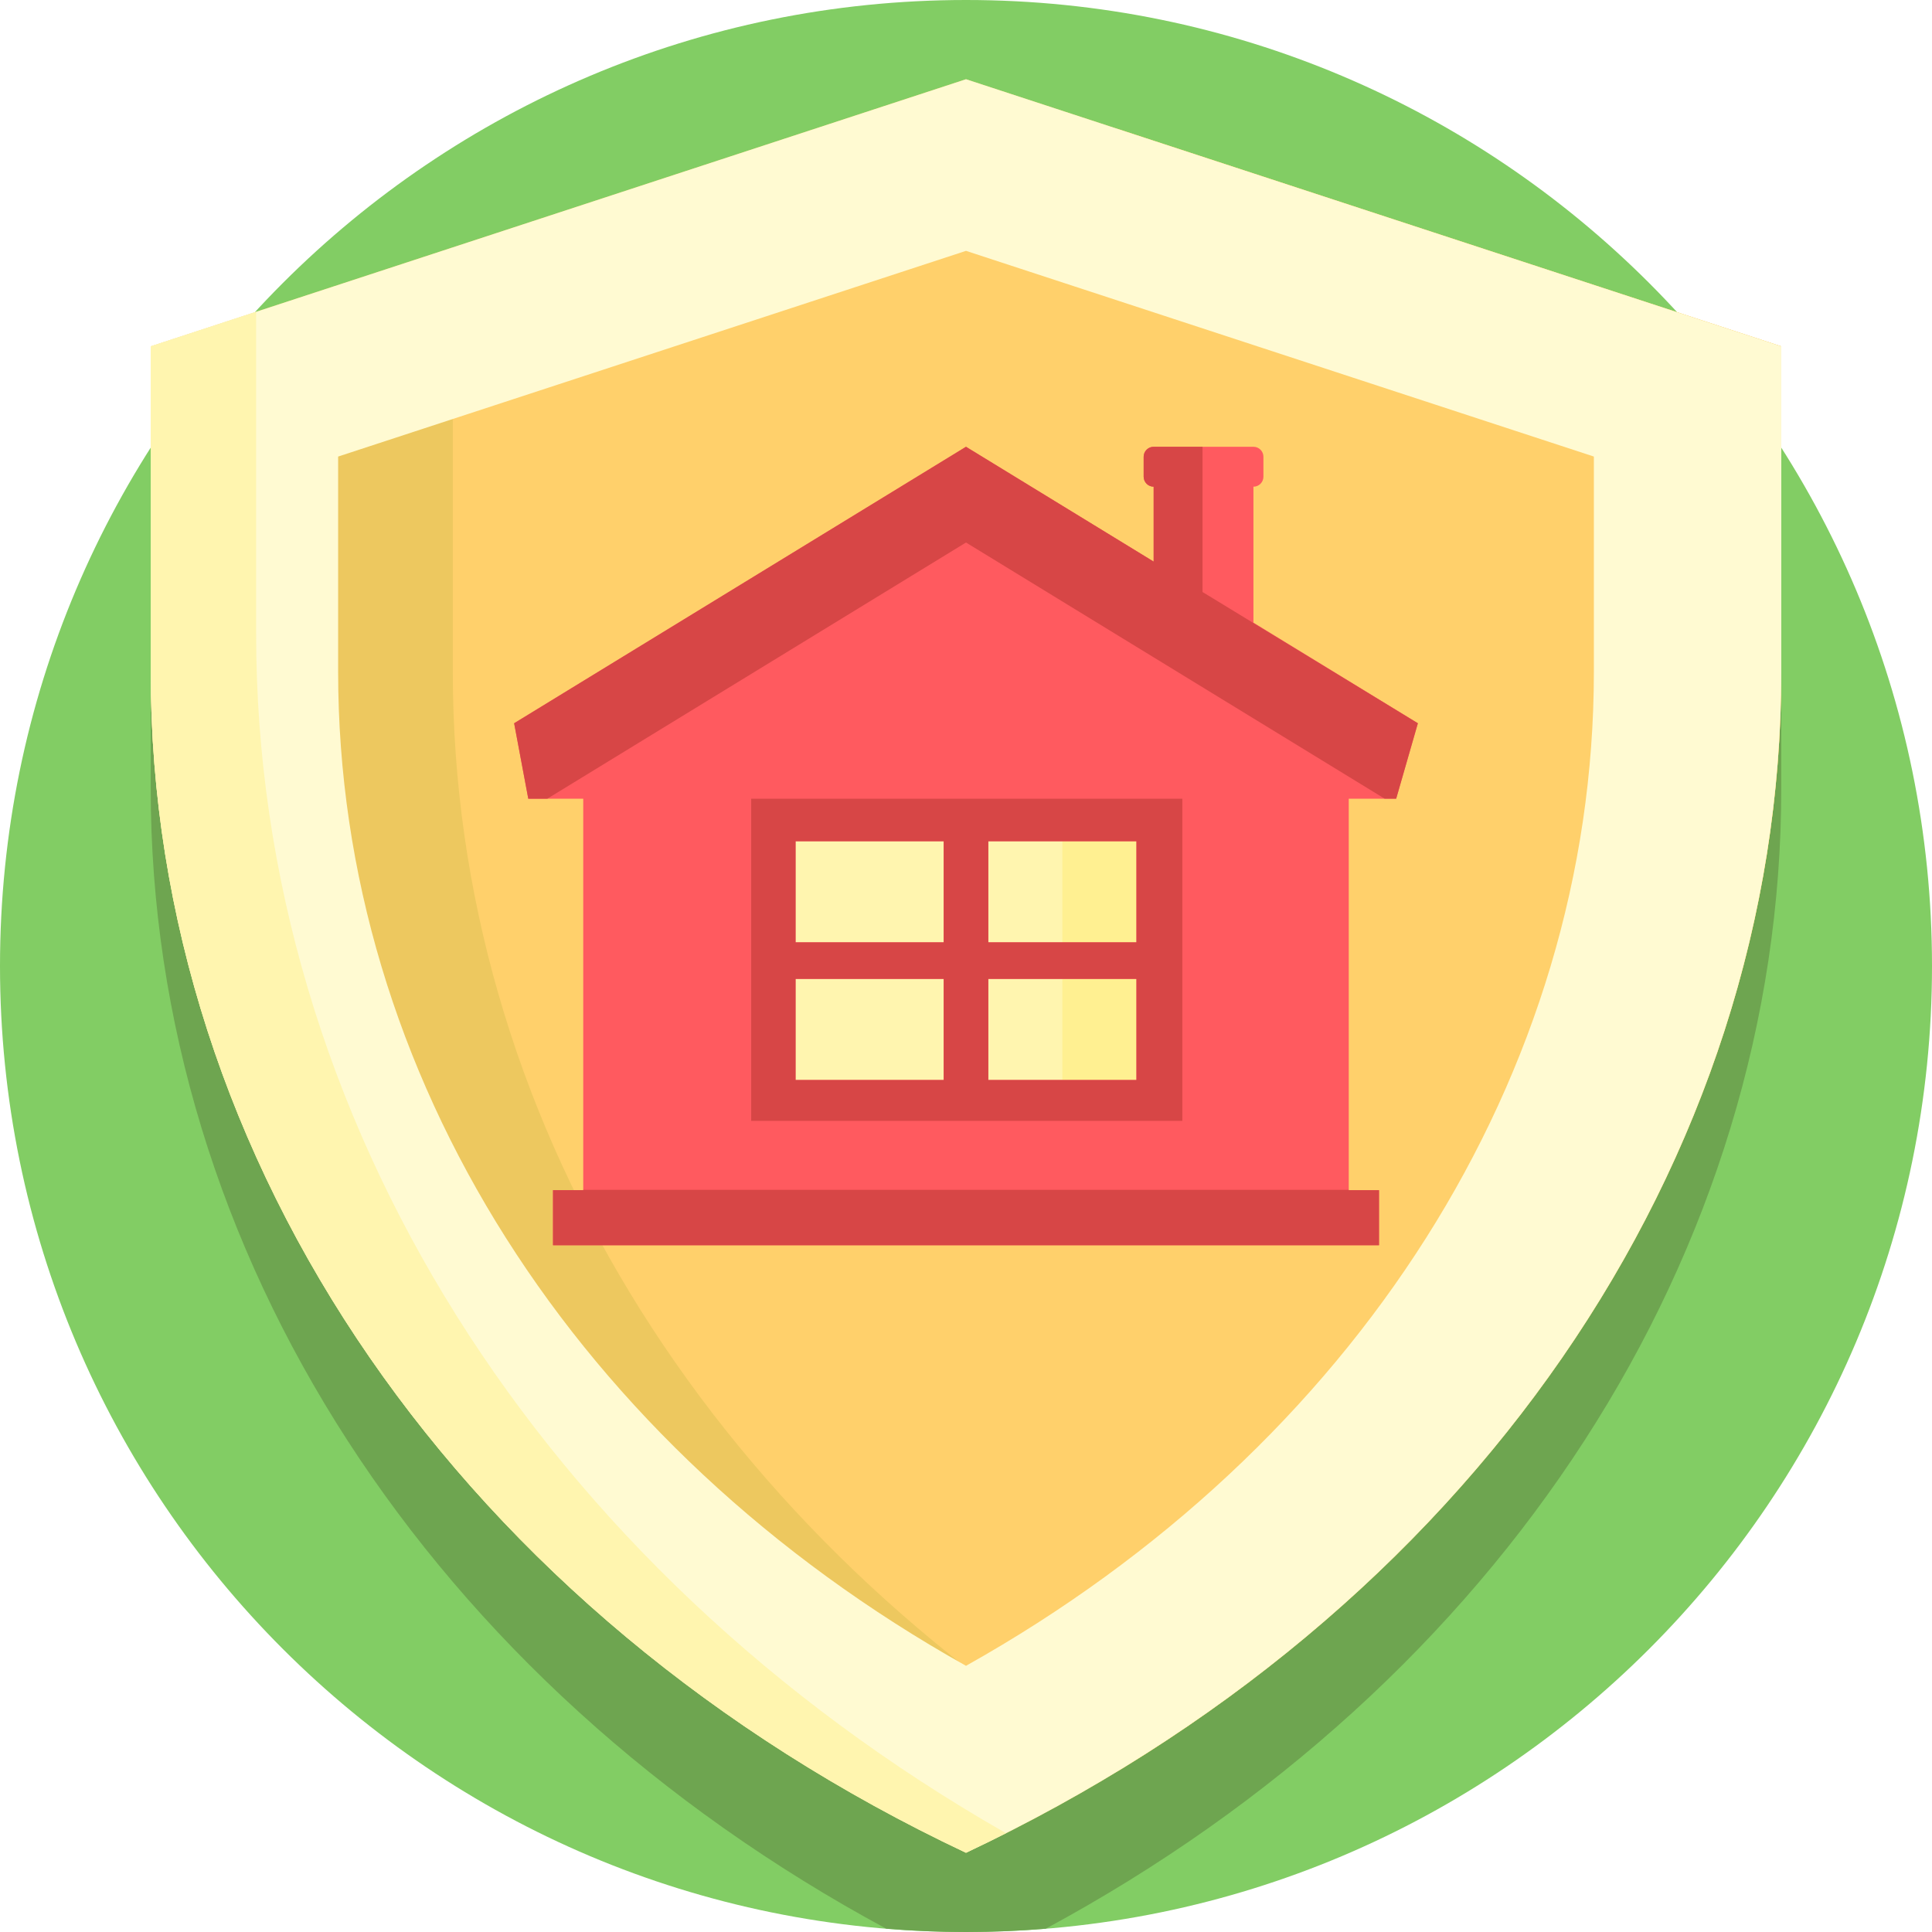
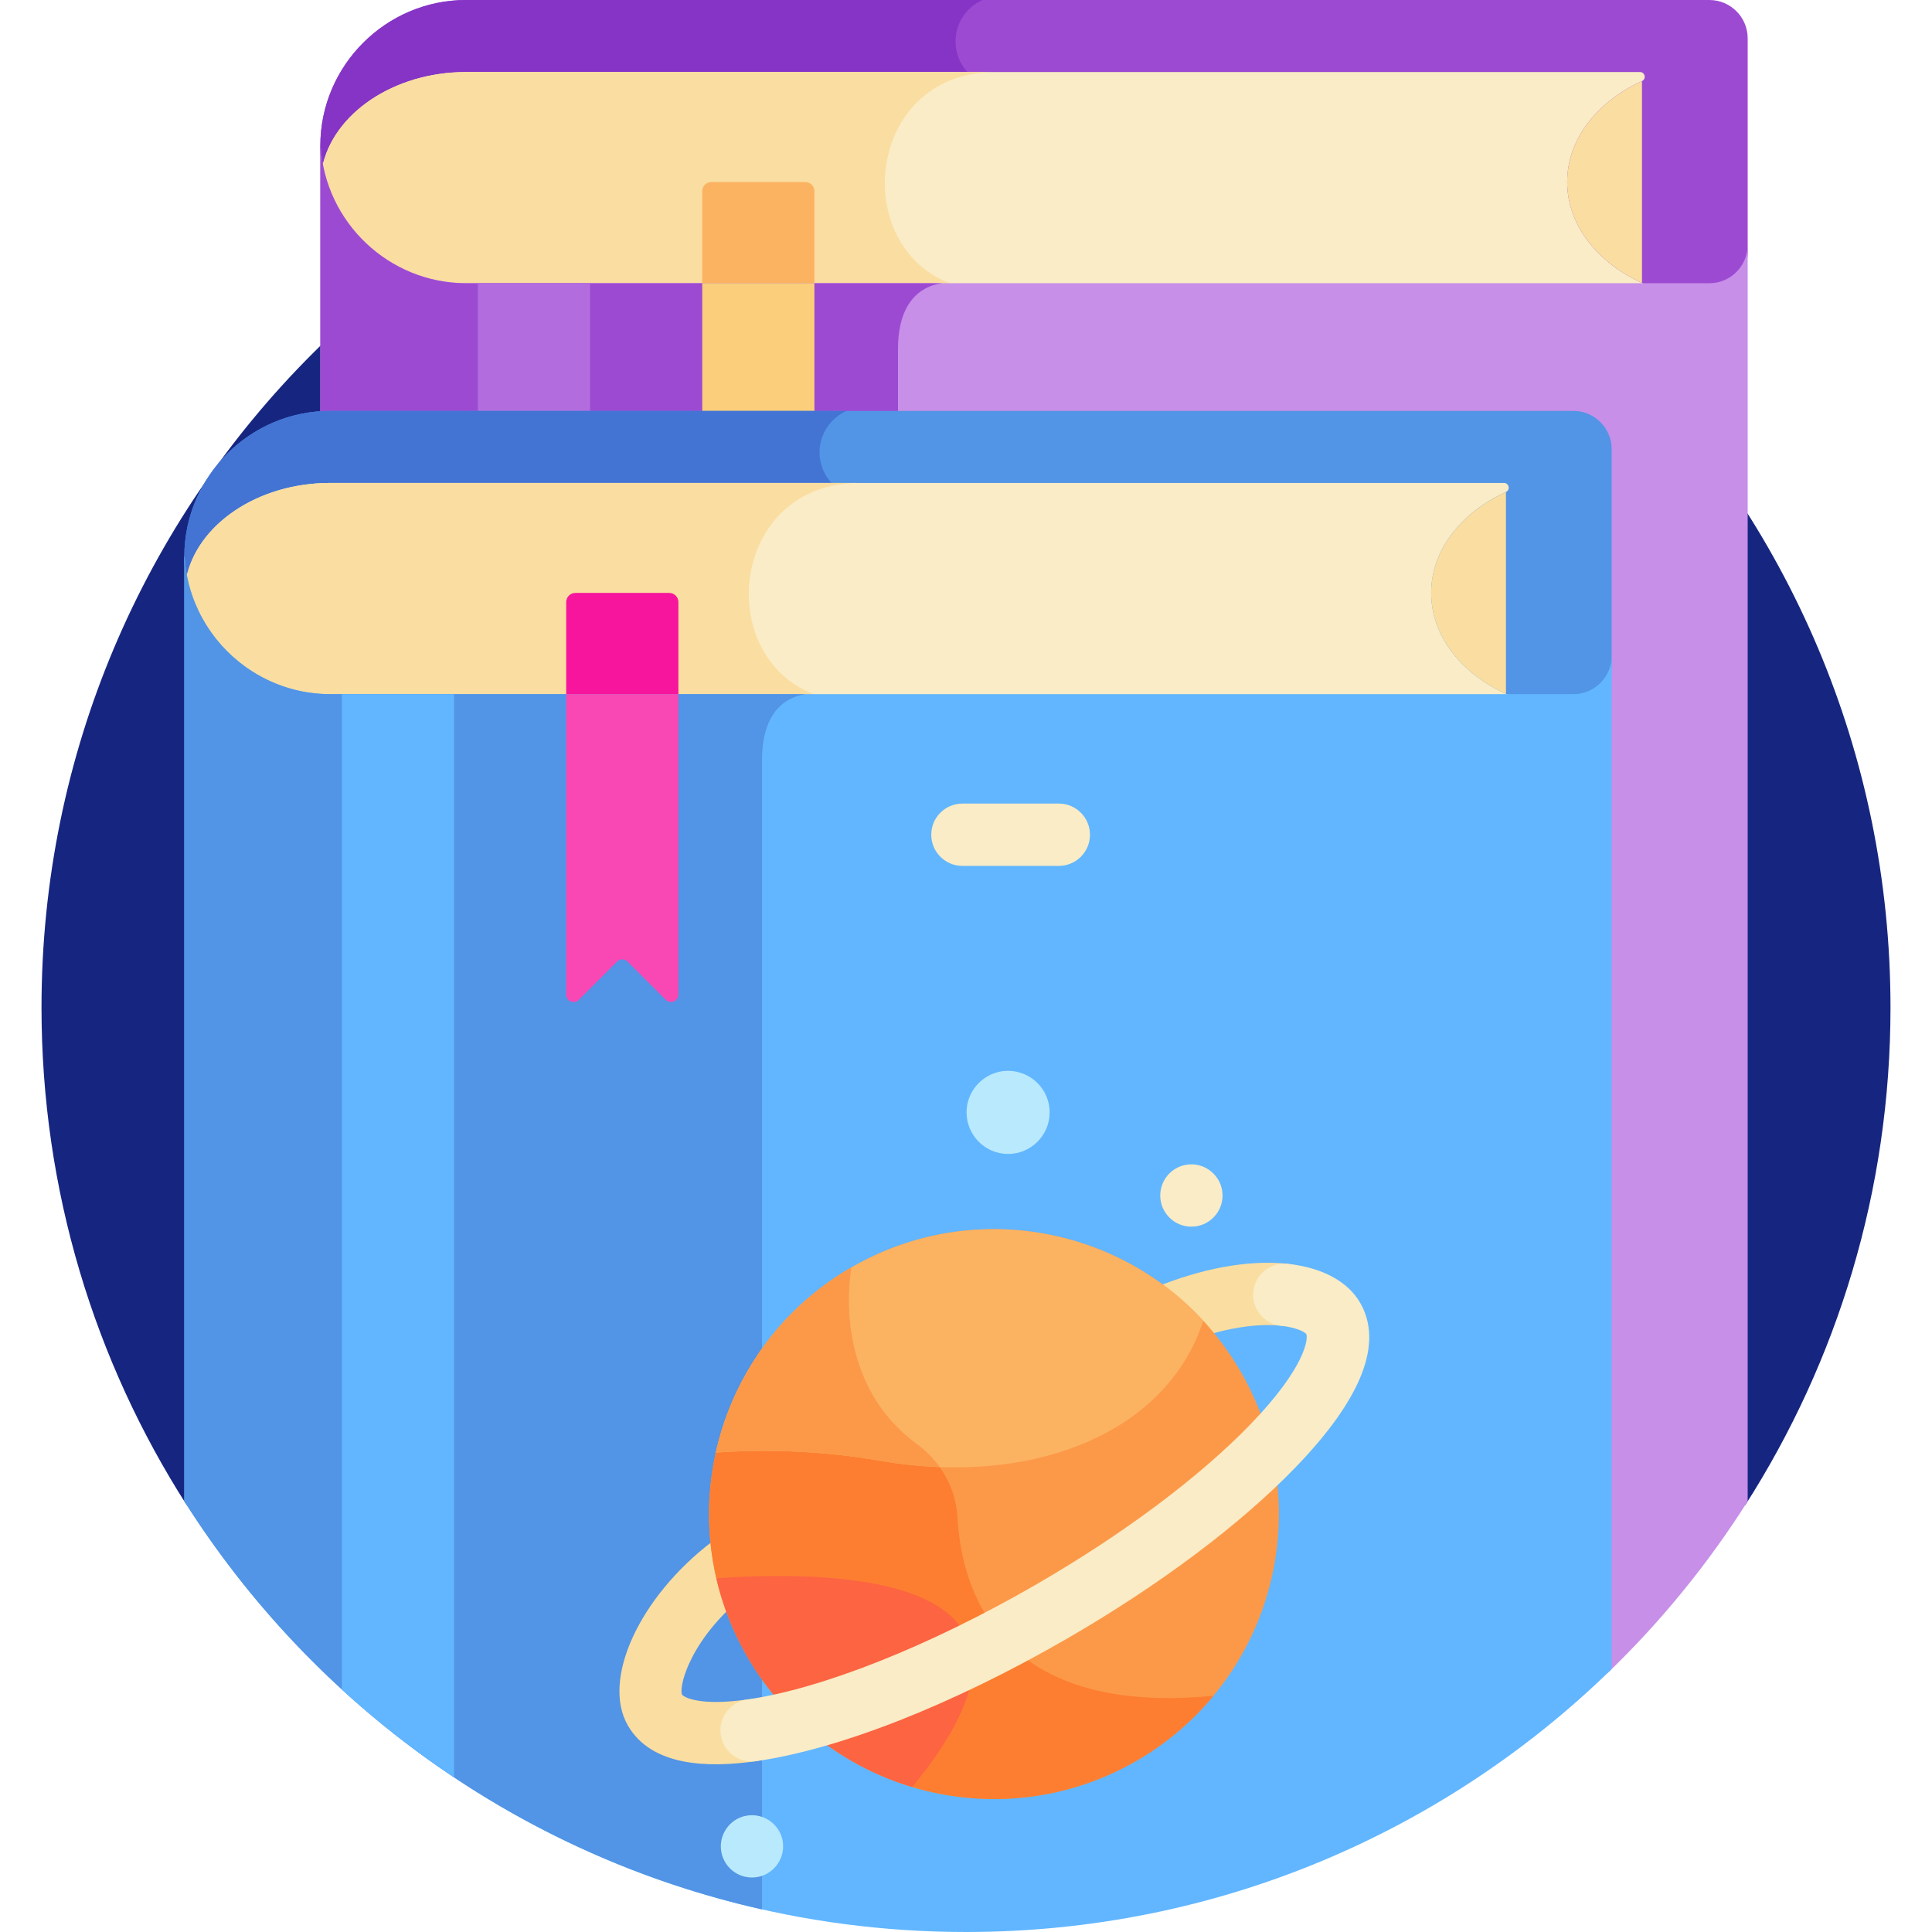
- <svg xmlns="http://www.w3.org/2000/svg" version="1.1" id="Capa_1" x="0px" y="0px" viewBox="0 0 512 512" style="enable-background:new 0 0 512 512;" xml:space="preserve">
-   <path style="fill:#82CD64;" d="M512,256c0,141.385-114.615,256-256,256S0,397.385,0,256S114.615,0,256,0S512,114.615,512,256z" />
-   <path style="fill:#6EA550;" d="M472.061,122.598L256,51.815L39.939,122.598v86.293c0,123.138,74.079,237.054,194.92,302.235  C241.833,511.695,248.88,512,256,512s14.167-0.305,21.14-0.875c120.842-65.18,194.92-179.096,194.92-302.235v-86.292H472.061z   M422.391,208.891c0,106.653-63.1,205.504-166.391,263.382C152.708,414.395,89.608,315.544,89.608,208.891v-57.084L256,97.295  l166.391,54.511V208.891z" />
-   <path style="fill:#EDC85F;" d="M256,491L256,491L256,491C122.708,428.119,39.939,308.244,39.939,178.076V91.783L256,21  l216.061,70.783v86.293C472.061,308.244,389.292,428.119,256,491z" />
-   <path style="fill:#FFD06B;" d="M296.03,34.114l176.03,57.669v86.293c0,116.586-66.405,224.905-176.03,291.423  C186.405,402.981,120,294.661,120,178.076V91.783L296.03,34.114z" />
-   <path style="fill:#FFFAD2;" d="M39.939,91.783v86.293C39.939,308.244,122.707,428.118,256,491l0,0l0,0  c133.292-62.882,216.06-182.756,216.06-312.924V91.783L256,21L39.939,91.783z M422.391,178.076  c0,106.653-63.1,205.504-166.391,263.382C152.709,383.58,89.609,284.729,89.609,178.076v-57.084L256,66.48l166.391,54.511V178.076z" />
-   <g>
-     <path style="fill:#FFF5AF;" d="M266.601,485.813c-3.5,1.767-7.028,3.501-10.601,5.187l0,0l0,0   C122.708,428.118,39.94,308.244,39.94,178.076V91.783l27.939-9.153v85.351C67.879,296.333,143.13,415.326,266.601,485.813z" />
-     <path style="fill:#FFF5AF;" d="M315.667,295.667H199v-82.055h116.667V295.667z" />
-   </g>
-   <path style="fill:#FFF091;" d="M314.333,295.667h-32.795v-82.055h32.795V295.667z" />
-   <path style="fill:#FF5A5F;" d="M357.433,211.661H370l5.748-19.989l-43.572-26.661v-36.032c1.461,0,2.645-1.184,2.645-2.645v-5.29  c0-1.461-1.184-2.645-2.645-2.645h-26.45c-1.461,0-2.645,1.184-2.645,2.645v5.29c0,1.461,1.184,2.645,2.645,2.645v19.847  L256,118.399l-119.748,73.273L140,211.661h14.566v103.746h-8.015V330h8.015h202.867h8.015v-14.593h-8.015L357.433,211.661  L357.433,211.661z M250.093,286.22h-39.262v-26.806h39.262L250.093,286.22L250.093,286.22z M250.093,249.737h-39.262v-26.806h39.262  L250.093,249.737L250.093,249.737z M301.169,286.22h-39.262v-26.806h39.262V286.22z M301.169,249.737h-39.262v-26.806h39.262  V249.737z" />
-   <path style="fill:#D74646;" d="M357.434,315.407h8.015V330h-8.015H154.567h-8.015v-14.593h8.015v-0.077h202.867L357.434,315.407  L357.434,315.407z M318.681,156.887v-38.488h-12.955c-1.46,0-2.645,1.184-2.645,2.645v5.29c0,1.461,1.184,2.645,2.645,2.645v19.847  L256,118.399l-119.748,73.273L140,211.661h5.051L256,143.771l49.726,30.427l26.45,16.185l34.773,21.277H370l5.748-19.989  L318.681,156.887z M313.331,211.661v85.374H199.072v-85.374L313.331,211.661L313.331,211.661z M250.093,259.414h-39.262v26.806  h39.262L250.093,259.414L250.093,259.414z M250.093,222.931h-39.262v26.806h39.262L250.093,222.931L250.093,222.931z   M301.169,259.414h-39.262v26.806h39.262V259.414z M301.169,222.931h-39.262v26.806h39.262V222.931z" />
-   <g>
- </g>
-   <g>
- </g>
-   <g>
- </g>
-   <g>
- </g>
-   <g>
- </g>
-   <g>
- </g>
-   <g>
- </g>
-   <g>
- </g>
-   <g>
- </g>
-   <g>
- </g>
-   <g>
- </g>
-   <g>
- </g>
-   <g>
- </g>
-   <g>
- </g>
-   <g>
- </g>
+ <svg xmlns="http://www.w3.org/2000/svg" height="512pt" viewBox="-11 0 512 512" width="512pt">
+   <path d="m451.527 398.852c24.355-38.066 38.473-83.309 38.473-131.852 0-135.312-109.691-245-245-245s-245 109.691-245 245c0 48.543 14.121 93.785 38.473 131.852zm0 0" fill="#162680" />
+   <path d="m442.016 77.258h-329.492c-21.246 0-38.629-17.383-38.629-38.629s17.383-38.629 38.629-38.629h329.488c5.578 0 10.141 4.562 10.141 10.137v56.984c0 5.574-4.562 10.137-10.137 10.137zm0 0" fill="#9d4ad3" />
+   <path d="m252.305 22.828c-5.711-.926-10.074-5.867-10.074-11.84 0-4.91 2.949-9.125 7.168-10.988h-136.875c-21.246 0-38.633 17.383-38.633 38.629s17.383 38.629 38.633 38.629h139.781zm0 0" fill="#8634c6" />
+   <path d="m424.137 21.484c1.223-.559.812-2.395-.531-2.395h-311.082c-19.246 0-35.32 11.078-38.18 25.43 2.859 18.477 18.934 32.738 38.18 32.738h317.742c-15.117-4.418-25.949-15.777-25.949-29.02 0-11.371 7.988-21.359 19.82-26.754zm0 0" fill="#f9ecc6" />
+   <path d="m252.07 19.098c.273-.008.551-.008.828-.008h-140.375c-19.246 0-35.32 11.078-38.18 25.43 2.859 18.477 18.934 32.738 38.18 32.738h140.375c-1.109 0-2.203-.047-3.285-.137-36.379-3.102-34.051-57.422 2.457-58.023zm0 0" fill="#fadda0" />
+   <path d="m424.137 74.984v-53.5c-11.832 5.395-19.82 15.383-19.82 26.754 0 11.371 7.992 21.355 19.82 26.746zm0 0" fill="#fadda0" />
+   <path d="m415.008 177.117v266.281c14.117-13.609 26.605-28.898 37.145-45.547v-332.934c0 5.578-4.562 10.141-10.141 10.141h-329.488c-20.508 0-37.41-16.199-38.562-36.43h-.066v71.402c.492-.016.984-.035 1.484-.035h329.488c5.578 0 10.141 4.562 10.141 10.137zm0 0" fill="#c78fe8" />
+   <path d="m112.523 75.059c-20.508 0-37.41-16.199-38.562-36.43h-.066v71.402c.492-.016.984-.035 1.484-.035h151.598c0-6.5 0-12.664 0-17.473 0-14.465 8.109-17.039 11.723-17.469h-126.176zm0 0" fill="#9d4ad3" />
+   <path d="m115.645 75.059h29.727v34.938h-29.727zm0 0" fill="#b26cde" />
+   <path d="m202.391 48.234h-24.863c-1.34 0-2.43 1.09-2.43 2.434v24.387h29.727v-24.387c0-1.344-1.09-2.434-2.434-2.434zm0 0" fill="#fbb362" />
+   <path d="m175.098 75.059h29.727v34.938h-29.727zm0 0" fill="#face7a" />
+   <path d="m405.969 186.152h-329.492c-21.246 0-38.629-17.383-38.629-38.629 0-21.246 17.383-38.629 38.629-38.629h329.492c5.578 0 10.137 4.562 10.137 10.137v56.984c0 5.578-4.559 10.137-10.137 10.137zm0 0" fill="#5294e5" />
+   <path d="m216.262 131.723c-5.711-.926-10.074-5.867-10.074-11.84 0-4.91 2.949-9.125 7.168-10.988h-136.879c-21.246 0-38.629 17.383-38.629 38.629 0 21.246 17.383 38.629 38.629 38.629h139.785zm0 0" fill="#4374d3" />
+   <path d="m388.094 130.379c1.223-.559.812-2.395-.535-2.395h-311.082c-19.242 0-35.316 11.078-38.176 25.43 2.859 18.477 18.934 32.738 38.176 32.738h317.742c-15.113-4.418-25.945-15.777-25.945-29.016-.004-11.371 7.988-21.363 19.82-26.758zm0 0" fill="#f9ecc6" />
+   <path d="m216.023 127.992c.277-.004.551-.008.828-.008h-140.375c-19.242 0-35.316 11.078-38.176 25.43 2.859 18.477 18.934 32.738 38.176 32.738h140.375c-1.105 0-2.199-.047-3.285-.137-36.379-3.102-34.047-57.418 2.457-58.023zm0 0" fill="#fadda0" />
+   <path d="m388.094 183.883v-53.504c-11.832 5.395-19.824 15.387-19.824 26.758 0 11.367 7.992 21.352 19.824 26.746zm0 0" fill="#fadda0" />
+   <path d="m405.969 183.953h-329.492c-20.504 0-37.41-16.195-38.562-36.43h-.066v250.328c43.422 68.598 119.965 114.148 207.152 114.148 66.582 0 126.949-26.57 171.105-69.676v-268.512c0 5.578-4.559 10.141-10.137 10.141zm0 0" fill="#61b6ff" />
+   <path d="m190.934 506.008c0-107.699 0-301.09 0-304.586 0-14.469 8.105-17.039 11.723-17.469h-126.18c-7.539 0-14.59-2.195-20.551-5.973-9.746-6.172-16.578-16.57-17.855-28.57-.066-.625-.117-1.254-.156-1.887h-.066v250.328c34.168 53.98 88.848 93.684 153.086 108.156zm0 0" fill="#5294e5" />
+   <path d="m79.598 447.73c9.281 8.496 19.219 16.285 29.727 23.289v-287.066h-29.727zm0 0" fill="#61b6ff" />
+   <path d="m166.348 157.129h-24.863c-1.344 0-2.434 1.09-2.434 2.434v24.391h29.727v-24.391c0-1.344-1.09-2.434-2.43-2.434zm0 0" fill="#f6159c" />
+   <path d="m139.051 183.953v79.648c0 1.734 2.098 2.602 3.328 1.375l10.16-10.16c.762-.762 1.992-.762 2.754 0l10.16 10.16c1.227 1.227 3.324.359 3.324-1.375v-79.648zm0 0" fill="#f948b4" />
+   <path d="m304.734 325.078c-4.551 0-8.258-3.688-8.258-8.254 0-3.855 2.664-7.277 6.637-8.105 5.035-1.012 9.875 2.855 9.875 8.105 0 4.52-3.672 8.254-8.254 8.254zm0 0" fill="#f9ecc6" />
+   <path d="m188.281 497.562c-4.605 0-8.258-3.738-8.258-8.258 0-3.992 2.902-7.395 6.641-8.094 4.961-.996 9.875 2.762 9.875 8.094 0 4.457-3.633 8.258-8.258 8.258zm0 0" fill="#b9e9fd" />
+   <path d="m256.156 305.812c-6.141 0-11.008-5.023-11.008-11.008 0-6.891 6.332-12.176 13.168-10.801 5.211 1.059 8.852 5.609 8.852 10.801 0 6.133-5.02 11.008-11.012 11.008zm0 0" fill="#b9e9fd" />
+   <path d="m269.598 229.473h-25.547c-4.562 0-8.258-3.699-8.258-8.258 0-4.562 3.695-8.258 8.258-8.258h25.547c4.559 0 8.258 3.695 8.258 8.258 0 4.559-3.699 8.258-8.258 8.258zm0 0" fill="#f9ecc6" />
+   <path d="m155.391 457.273c-7.012-12.145 3.016-34.016 22.355-48.754 3.625-2.762 8.809-2.062 11.574 1.562 2.762 3.629 2.062 8.809-1.562 11.574-15.242 11.613-18.906 24.691-18.027 27.414.602.809 4.902 3.078 17.277 1.312 4.516-.645 8.695 2.496 9.34 7.012.645 4.512-2.492 8.695-7.008 9.34-12.559 1.789-27.637 1.473-33.949-9.461zm14.363-8.141" fill="#fadda0" />
+   <path d="m290.062 352.281c-1.766-4.203.207-9.043 4.414-10.812 12.715-5.344 25.418-7.668 35.762-6.547 4.535.492 7.809 4.566 7.316 9.102-.492 4.531-4.559 7.82-9.102 7.316-7.492-.812-17.547 1.141-27.578 5.355-4.23 1.777-9.055-.23-10.812-4.414zm0 0" fill="#fadda0" />
+   <path d="m317.797 363.496c-20.852-36.113-67.023-48.484-103.133-27.633-36.113 20.848-48.484 67.02-27.637 103.133 20.852 36.109 67.023 48.48 103.137 27.633 36.109-20.852 48.48-67.023 27.633-103.133zm0 0" fill="#fc9949" />
+   <path d="m290.168 466.641c8.02-4.629 14.859-10.512 20.43-17.25-56.812 5.527-66.781-27.883-67.859-47.305-.43-7.742-4.465-14.809-10.719-19.383-23.355-17.086-17.352-46.828-17.352-46.832-36.109 20.848-48.484 67.023-27.637 103.133 20.852 36.113 67.027 48.484 103.137 27.637zm0 0" fill="#fd7e31" />
+   <path d="m178.711 384.938c11.426-.777 26.715-.766 43.395 2.152 40.777 7.129 76.281-7.531 85.746-37.082-23.41-25.371-62.035-32.121-93.184-14.137-19.09 11.02-31.535 29.117-35.957 49.066zm0 0" fill="#fbb362" />
+   <path d="m214.668 335.871c-19.086 11.02-31.535 29.117-35.957 49.066 11.426-.777 26.715-.766 43.395 2.152 5.418.945 10.742 1.5 15.926 1.691-1.645-2.309-3.672-4.371-6.012-6.082-23.355-17.086-17.352-46.824-17.352-46.828zm0 0" fill="#fc9949" />
+   <path d="m178.848 418.254c1.645 7.109 4.348 14.102 8.188 20.75 10.027 17.371 25.918 29.227 43.727 34.559 45.312-55.164-16.402-57.75-51.914-55.309zm0 0" fill="#fc6442" />
+   <path d="m188.164 466.816c-4.047 0-7.578-2.973-8.164-7.09-.645-4.516 2.492-8.699 7.008-9.344 19.793-2.824 48.309-14.152 76.281-30.301 23.352-13.484 43.715-28.711 57.336-42.871 14.488-15.07 15.137-22.648 14.52-23.719-.289-.367-2.207-1.664-6.691-2.152-4.531-.492-7.809-4.566-7.316-9.098.492-4.535 4.566-7.82 9.098-7.32 9.121.988 15.945 4.652 19.211 10.316 6.184 10.707.492 25.312-16.918 43.418-14.664 15.25-36.32 31.488-60.98 45.727-30.148 17.406-60.113 29.199-82.207 32.352-.395.055-.789.082-1.176.082zm0 0" fill="#f9ecc6" />
</svg>
